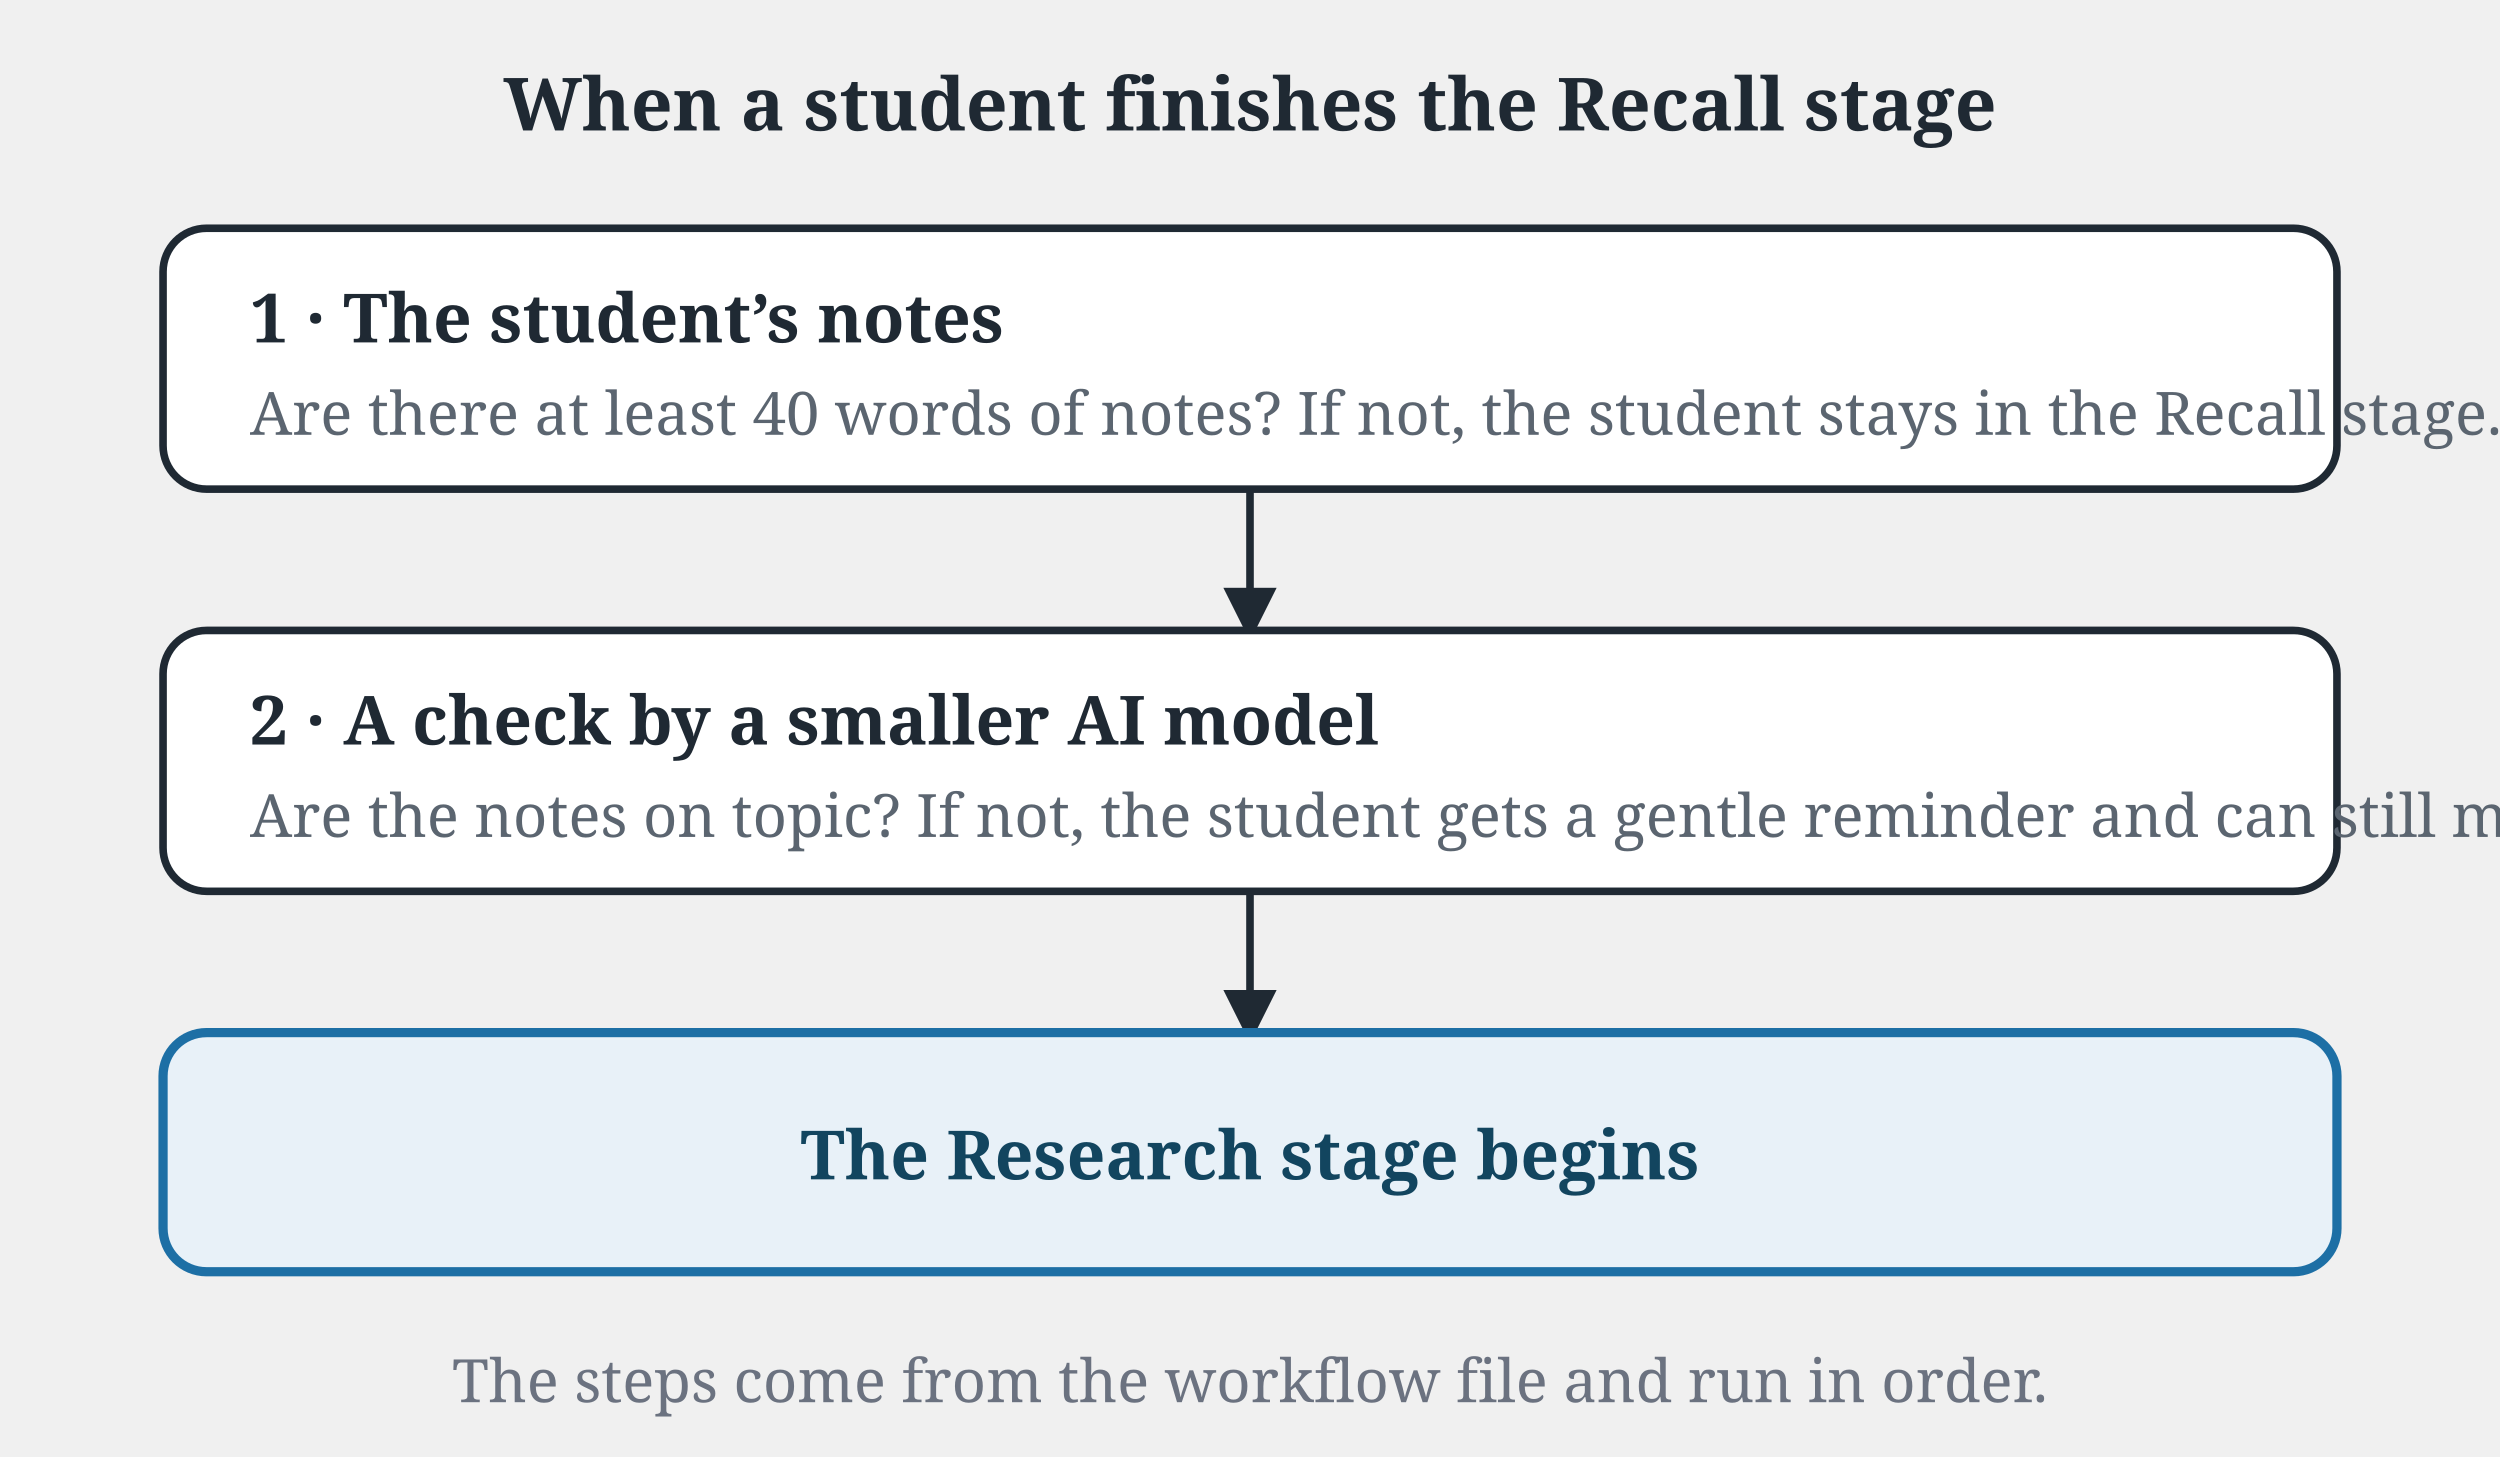
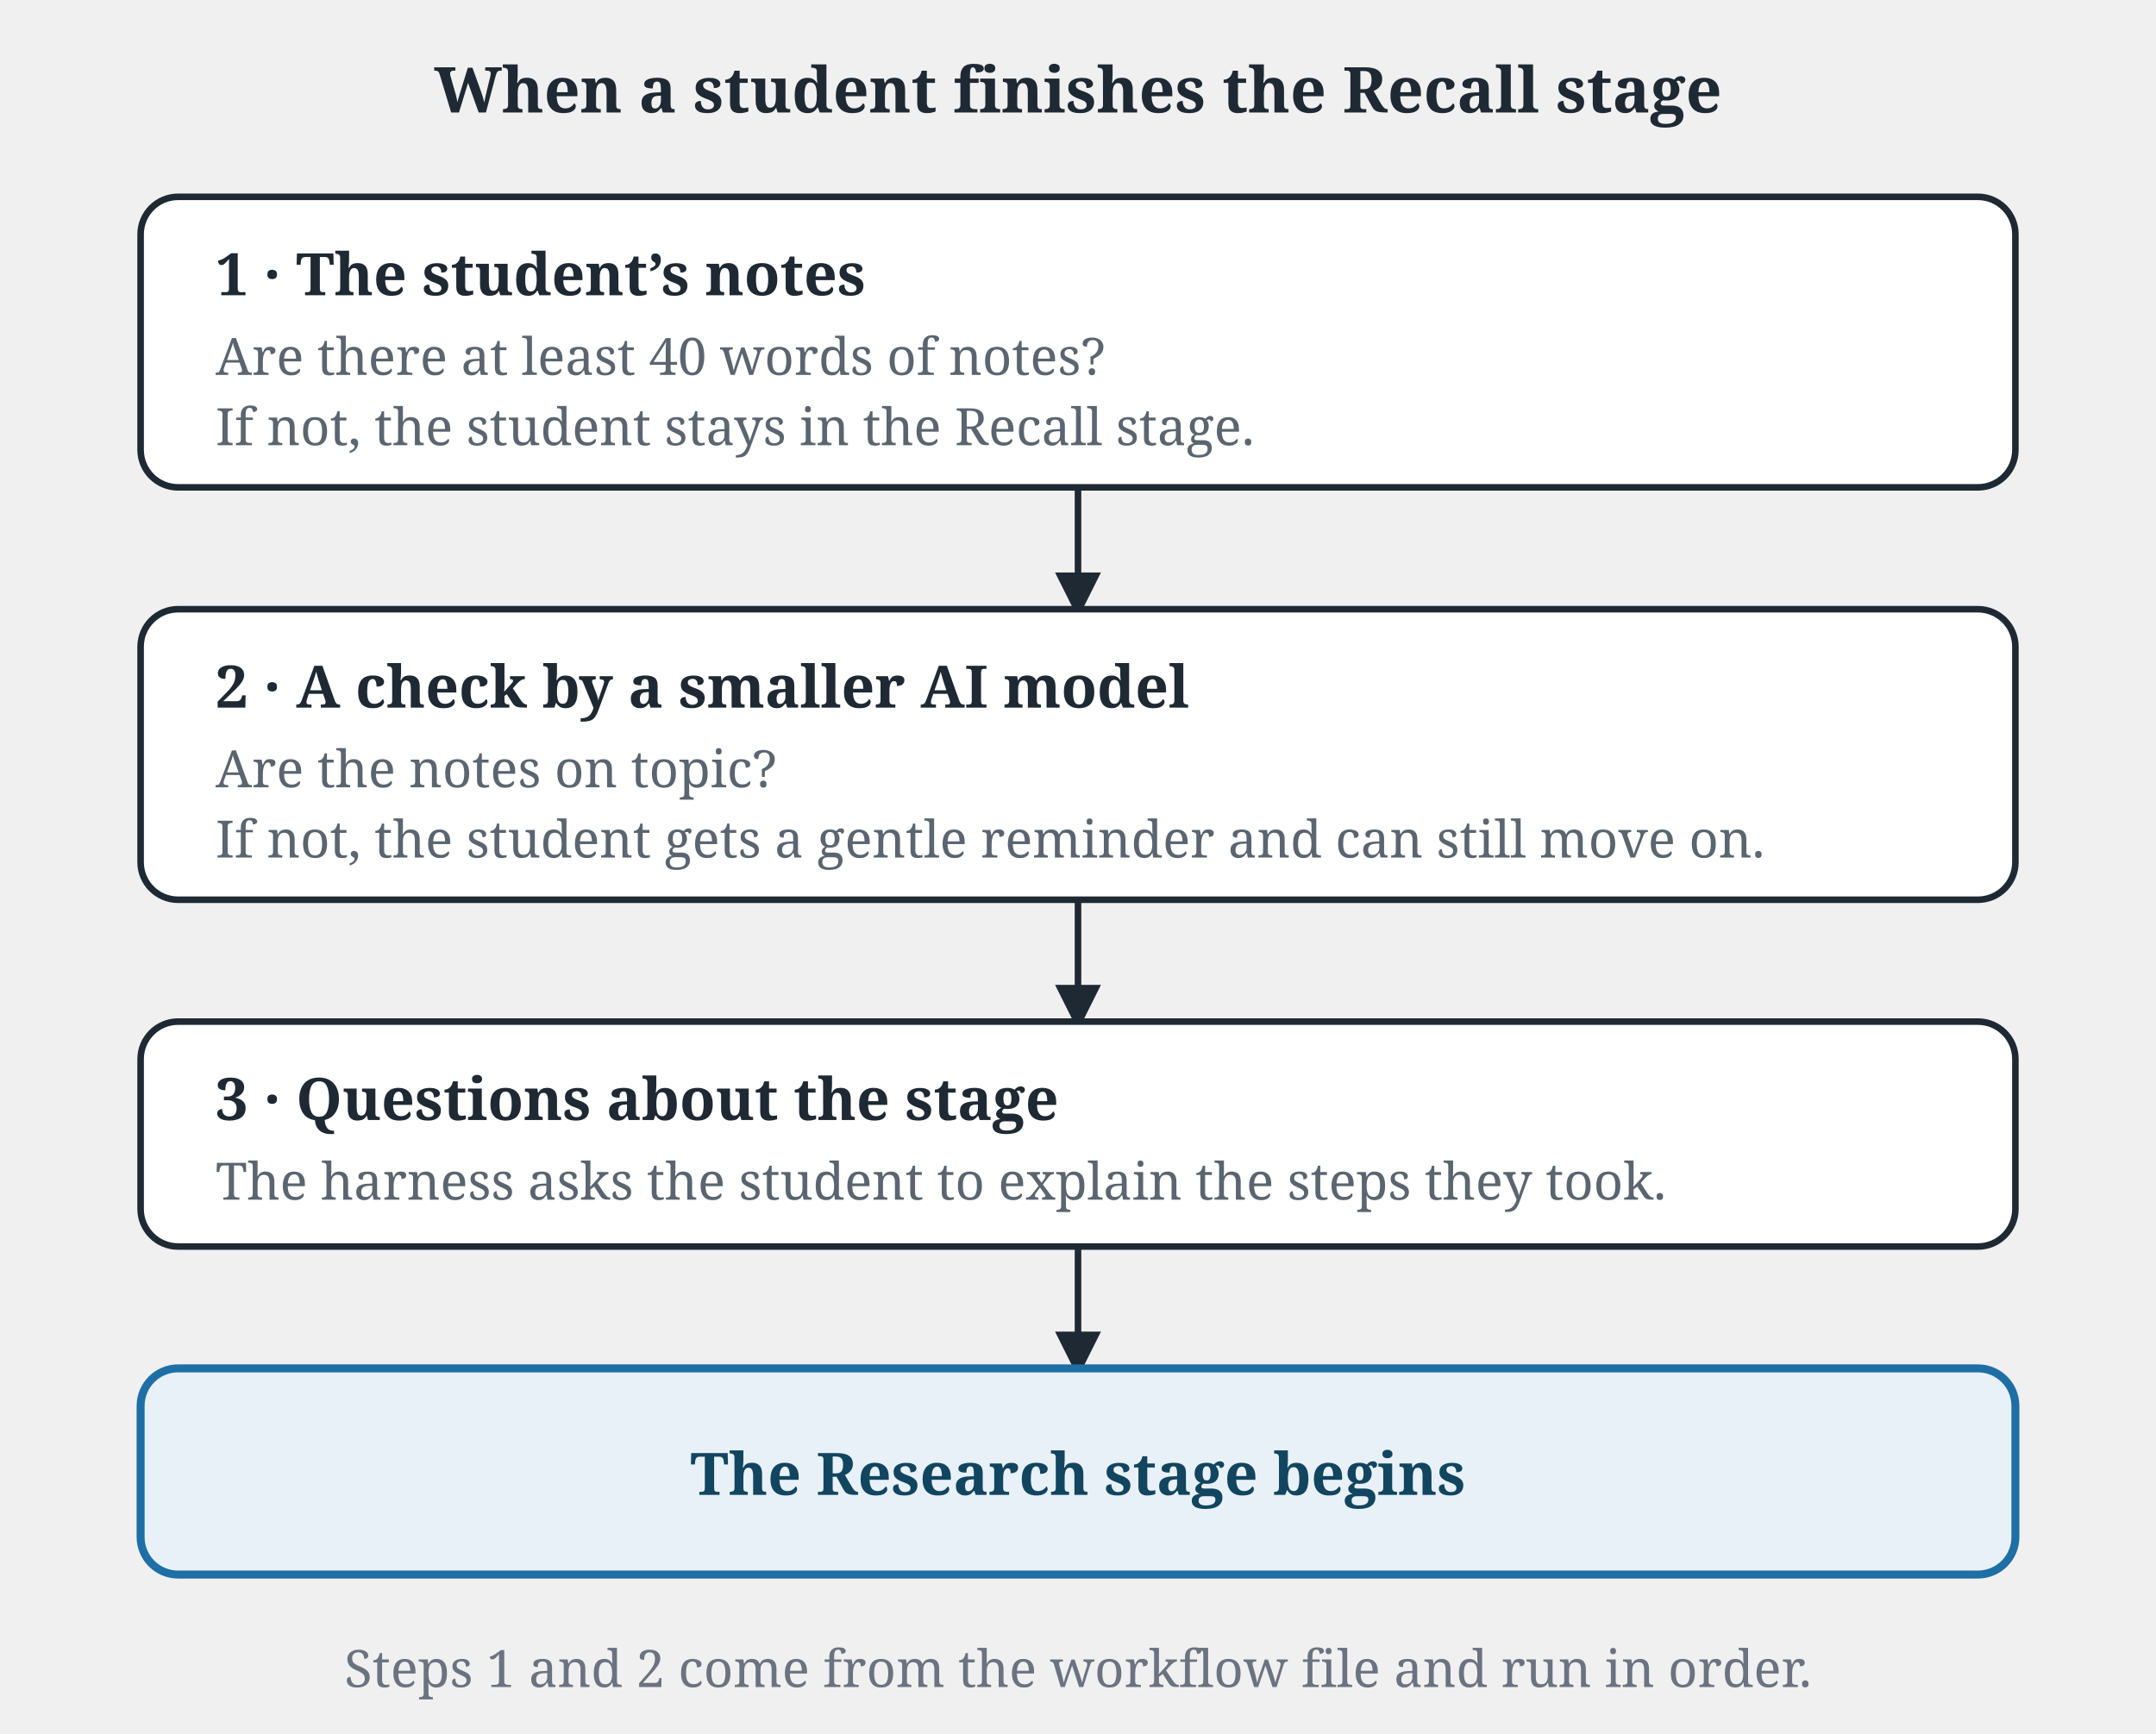
- <svg xmlns="http://www.w3.org/2000/svg" viewBox="0 0 460 268" font-family="'Lora', Georgia, serif">
+ <svg xmlns="http://www.w3.org/2000/svg" viewBox="0 0 460 370" font-family="'Lora', Georgia, serif">
  <defs>
    <marker id="fr" viewBox="0 0 10 10" refX="8" refY="5" markerWidth="7" markerHeight="7" orient="auto-start-reverse">
      <path d="M0,0 L10,5 L0,10 z" fill="#1f2933" />
    </marker>
  </defs>
  <text x="230" y="24" text-anchor="middle" font-size="13.5" font-weight="600" fill="#1f2933">When a student finishes the Recall stage</text>
-   <rect x="30" y="42" width="400" height="48" rx="8" fill="#ffffff" stroke="#1f2933" stroke-width="1.4" />
+   <rect x="30" y="42" width="400" height="62" rx="8" fill="#ffffff" stroke="#1f2933" stroke-width="1.4" />
  <text x="46" y="63" font-size="12.5" font-weight="600" fill="#1f2933">1 · The student’s notes</text>
-   <text x="46" y="80" font-size="11" fill="#5b6570">Are there at least 40 words of notes? If not, the student stays in the Recall stage.</text>
-   <line x1="230" y1="90" x2="230" y2="116" stroke="#1f2933" stroke-width="1.4" marker-end="url(#fr)" />
-   <rect x="30" y="116" width="400" height="48" rx="8" fill="#ffffff" stroke="#1f2933" stroke-width="1.4" />
-   <text x="46" y="137" font-size="12.5" font-weight="600" fill="#1f2933">2 · A check by a smaller AI model</text>
-   <text x="46" y="154" font-size="11" fill="#5b6570">Are the notes on topic? If not, the student gets a gentle reminder and can still move on.</text>
-   <line x1="230" y1="164" x2="230" y2="190" stroke="#1f2933" stroke-width="1.4" marker-end="url(#fr)" />
-   <rect x="30" y="190" width="400" height="44" rx="8" fill="#e8f1f8" stroke="#1d6fa5" stroke-width="1.7" />
-   <text x="230" y="217" text-anchor="middle" font-size="12.5" font-weight="600" fill="#12455f">The Research stage begins</text>
-   <text x="230" y="258" text-anchor="middle" font-size="11" fill="#6b7280">The steps come from the workflow file and run in order.</text>
+   <text x="46" y="80" font-size="11" fill="#5b6570">Are there at least 40 words of notes?</text>
+   <text x="46" y="95" font-size="11" fill="#5b6570">If not, the student stays in the Recall stage.</text>
+   <line x1="230" y1="104" x2="230" y2="130" stroke="#1f2933" stroke-width="1.4" marker-end="url(#fr)" />
+   <rect x="30" y="130" width="400" height="62" rx="8" fill="#ffffff" stroke="#1f2933" stroke-width="1.4" />
+   <text x="46" y="151" font-size="12.5" font-weight="600" fill="#1f2933">2 · A check by a smaller AI model</text>
+   <text x="46" y="168" font-size="11" fill="#5b6570">Are the notes on topic?</text>
+   <text x="46" y="183" font-size="11" fill="#5b6570">If not, the student gets a gentle reminder and can still move on.</text>
+   <line x1="230" y1="192" x2="230" y2="218" stroke="#1f2933" stroke-width="1.4" marker-end="url(#fr)" />
+   <rect x="30" y="218" width="400" height="48" rx="8" fill="#ffffff" stroke="#1f2933" stroke-width="1.4" />
+   <text x="46" y="239" font-size="12.5" font-weight="600" fill="#1f2933">3 · Questions about the stage</text>
+   <text x="46" y="256" font-size="11" fill="#5b6570">The harness asks the student to explain the steps they took.</text>
+   <line x1="230" y1="266" x2="230" y2="292" stroke="#1f2933" stroke-width="1.4" marker-end="url(#fr)" />
+   <rect x="30" y="292" width="400" height="44" rx="8" fill="#e8f1f8" stroke="#1d6fa5" stroke-width="1.7" />
+   <text x="230" y="319" text-anchor="middle" font-size="12.5" font-weight="600" fill="#12455f">The Research stage begins</text>
+   <text x="230" y="360" text-anchor="middle" font-size="11" fill="#6b7280">Steps 1 and 2 come from the workflow file and run in order.</text>
</svg>
